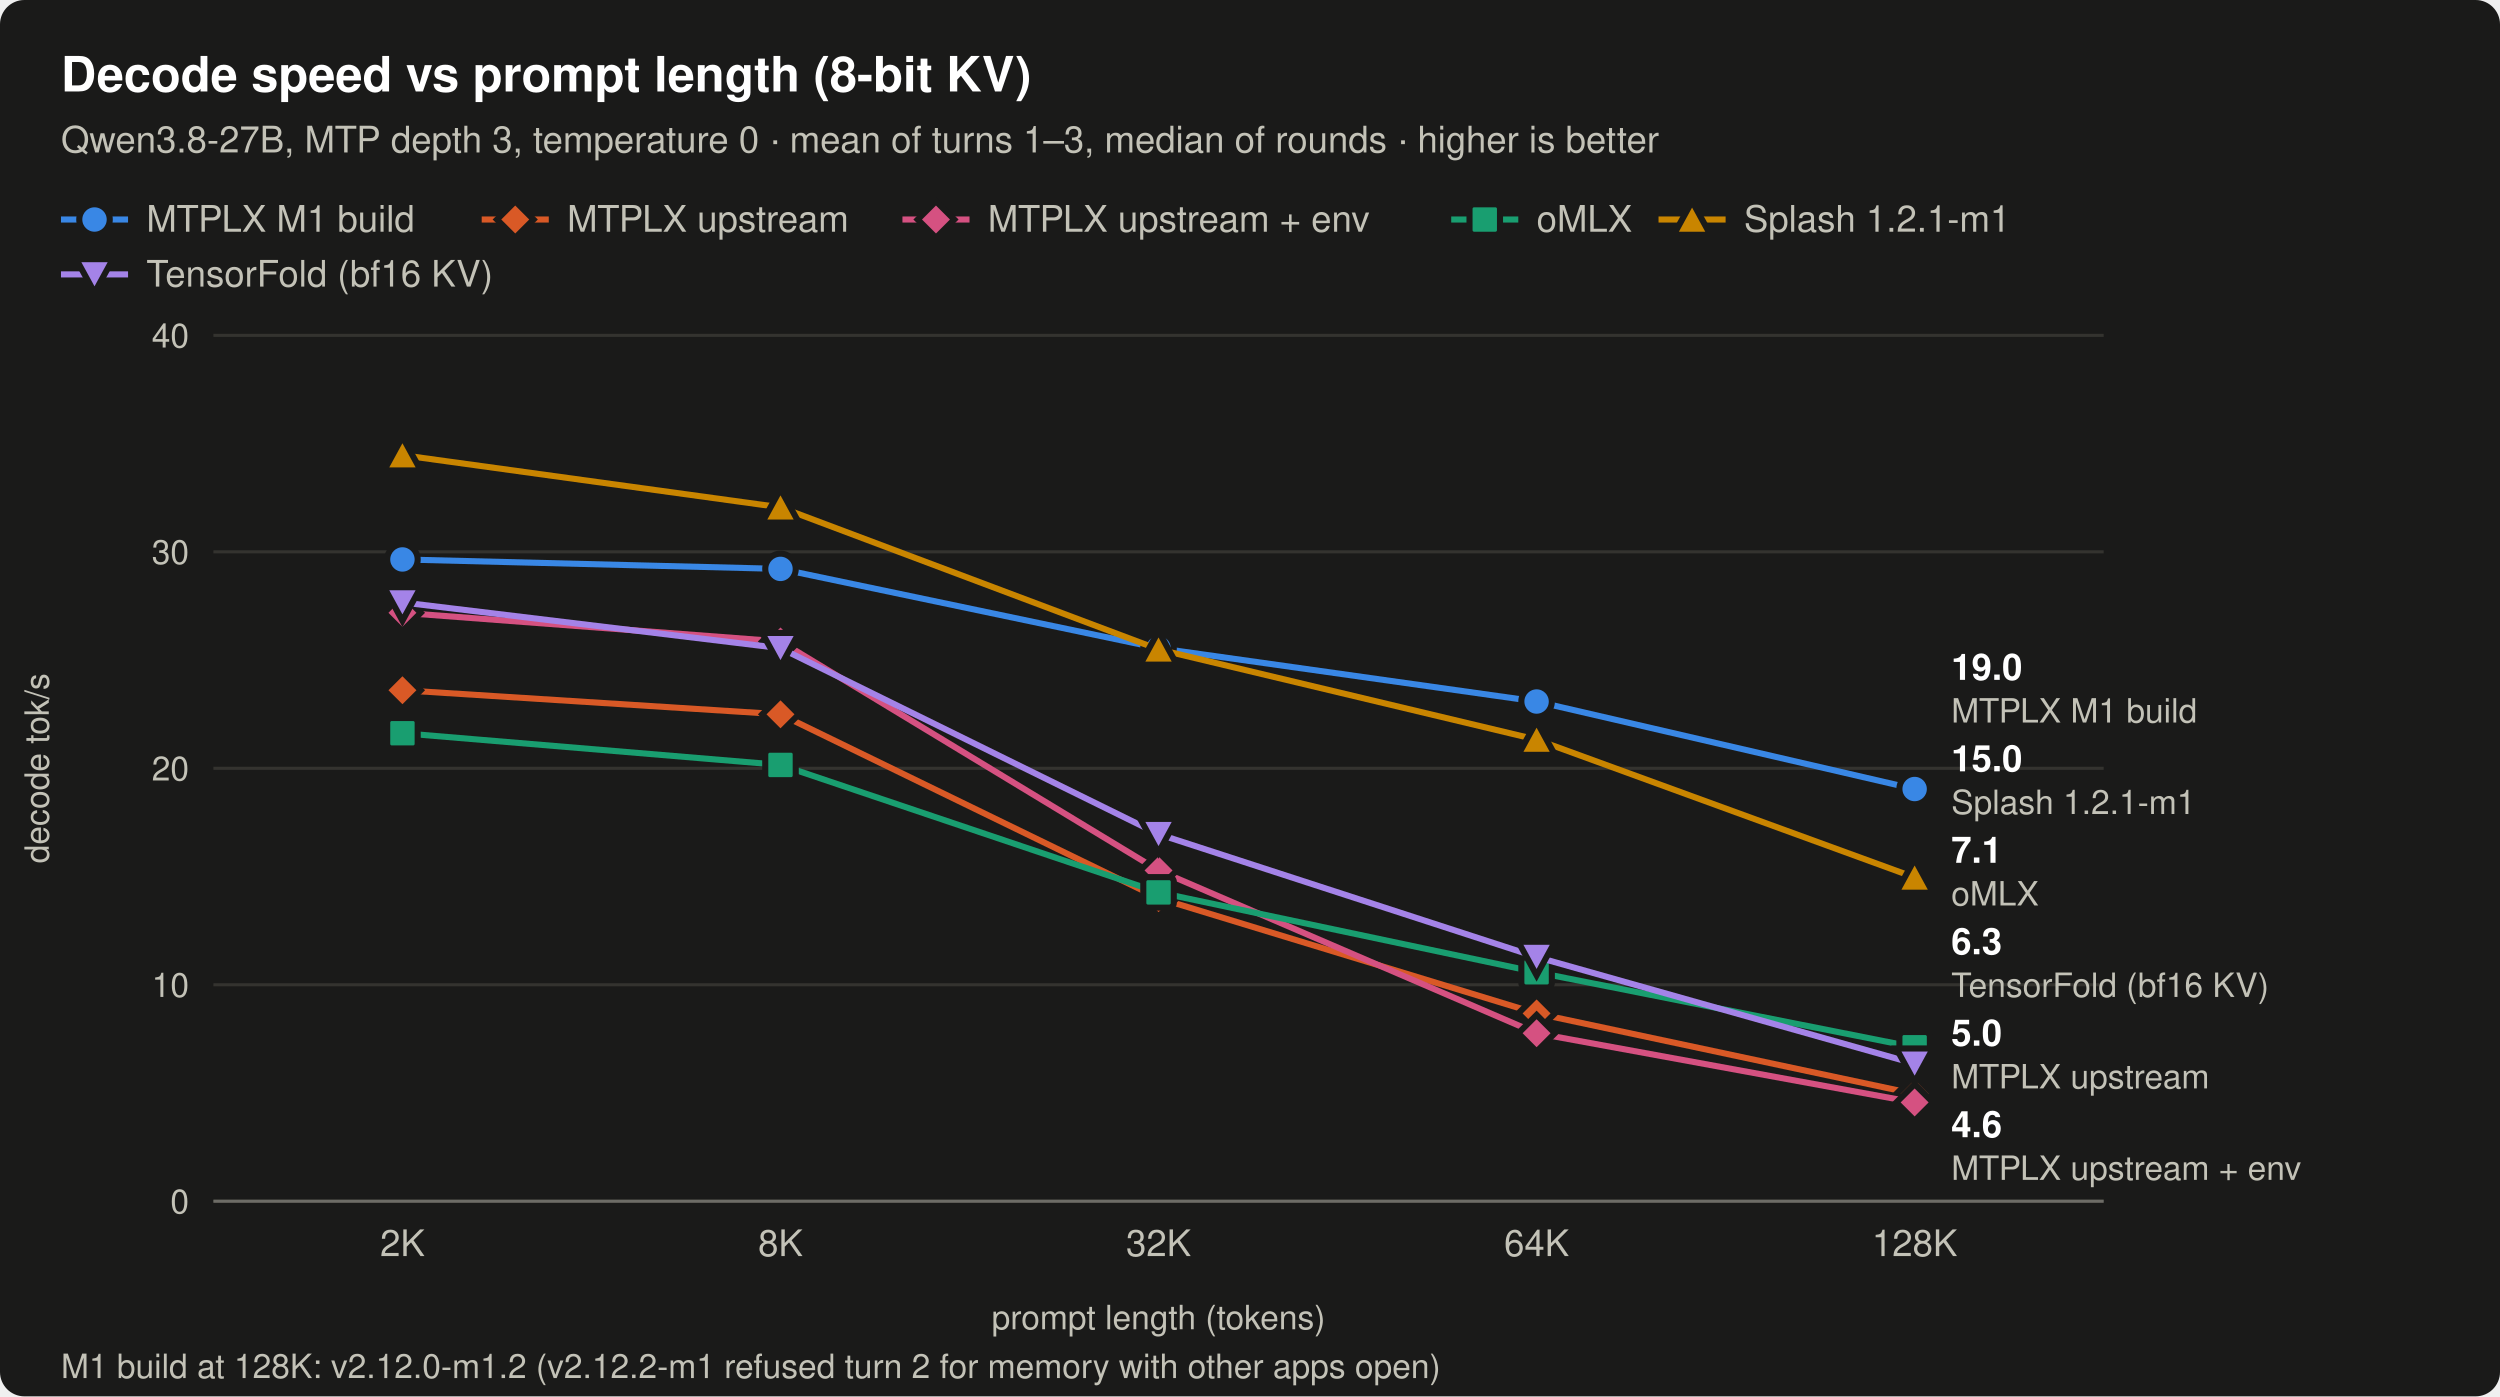
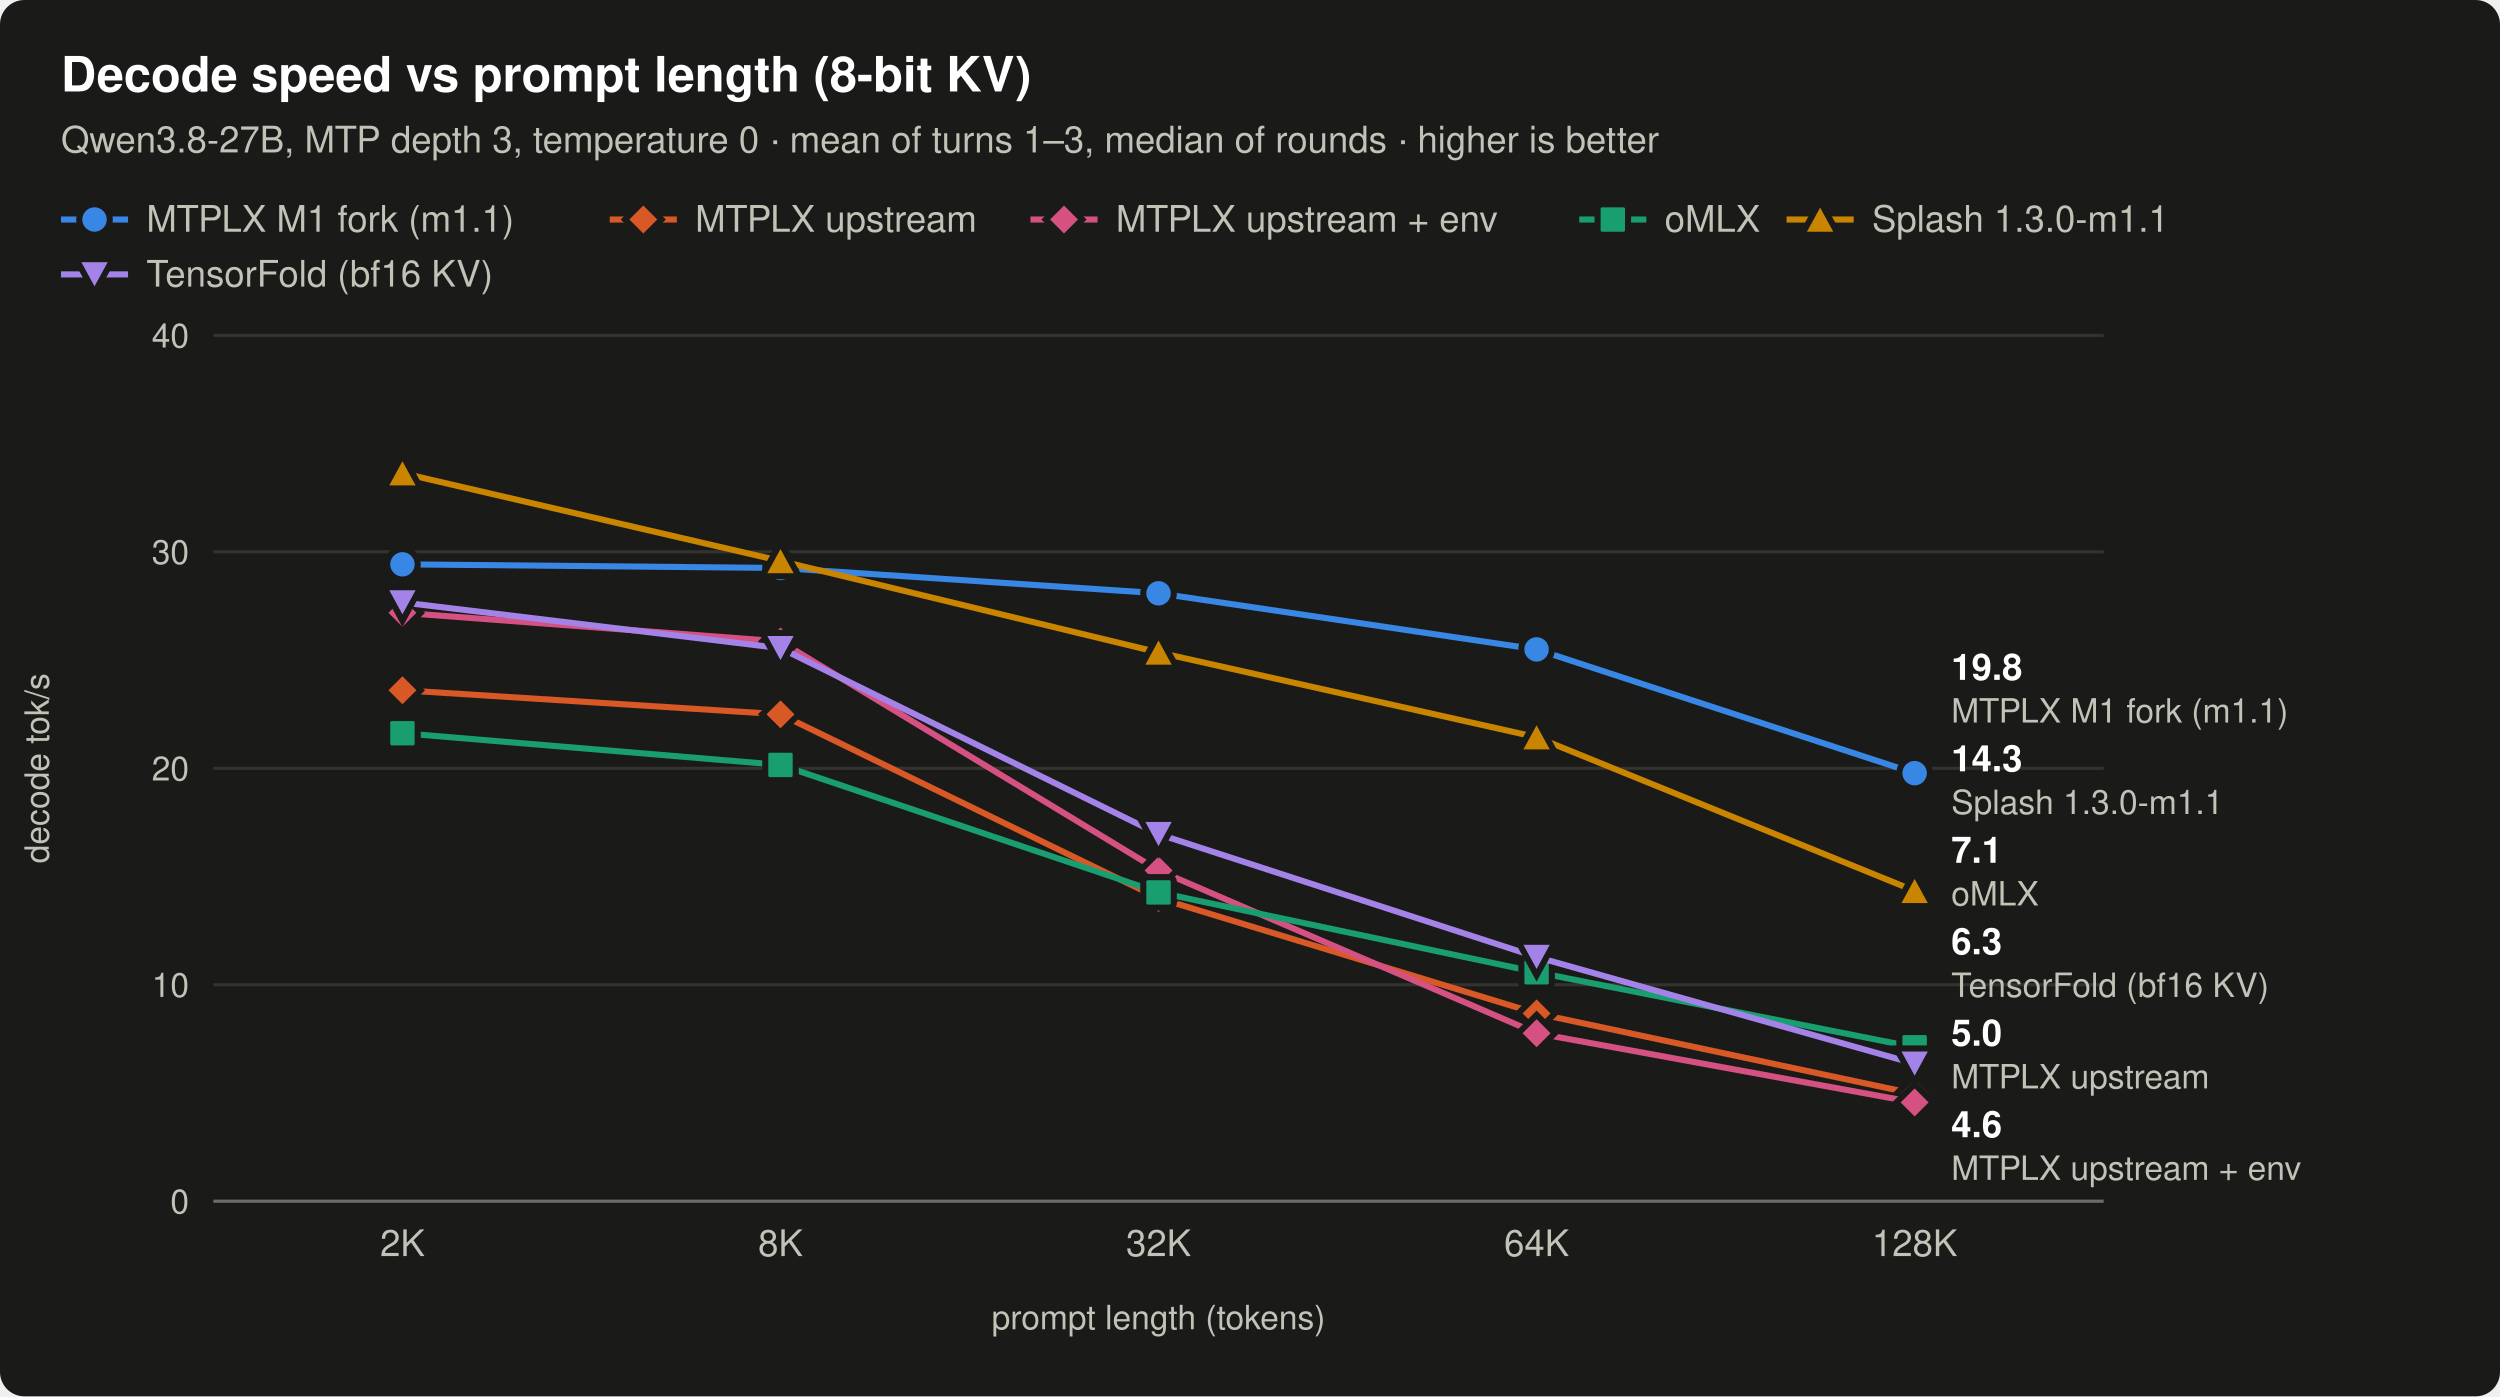
<svg xmlns="http://www.w3.org/2000/svg" viewBox="0 0 820 458" width="820" height="458" role="img" aria-label="Decode speed vs prompt length (8-bit KV)" font-family="-apple-system,BlinkMacSystemFont,Segoe UI,Helvetica,Arial,sans-serif">
  <rect width="820" height="458" rx="8" fill="#1a1a19" />
  <text x="20" y="30" fill="#ffffff" font-size="16" font-weight="600">Decode speed vs prompt length (8-bit KV)</text>
  <text x="20" y="50" fill="#c3c2b7" font-size="12">Qwen3.8-27B, MTP depth 3, temperature 0 · mean of turns 1–3, median of rounds · higher is better</text>
  <line x1="20" x2="42" y1="72" y2="72" stroke="#3987e5" stroke-width="2" />
  <circle cx="31" cy="72" r="5" fill="#3987e5" stroke="#1a1a19" stroke-width="2" />
-   <text x="48" y="76" fill="#c3c2b7" font-size="12">MTPLX M1 build</text>
-   <line x1="158" x2="180" y1="72" y2="72" stroke="#d95926" stroke-width="2" />
-   <path d="M169 66L175 72L169 78L163 72Z" fill="#d95926" stroke="#1a1a19" stroke-width="2" />
-   <text x="186" y="76" fill="#c3c2b7" font-size="12">MTPLX upstream</text>
-   <line x1="296" x2="318" y1="72" y2="72" stroke="#d55181" stroke-width="2" />
-   <path d="M307 66L313 72L307 78L301 72Z" fill="#d55181" stroke="#1a1a19" stroke-width="2" />
-   <text x="324" y="76" fill="#c3c2b7" font-size="12">MTPLX upstream + env</text>
-   <line x1="476" x2="498" y1="72" y2="72" stroke="#199e70" stroke-width="2" />
-   <rect x="482" y="67" width="10" height="10" rx="1.5" fill="#199e70" stroke="#1a1a19" stroke-width="2" />
-   <text x="504" y="76" fill="#c3c2b7" font-size="12">oMLX</text>
-   <line x1="544" x2="566" y1="72" y2="72" stroke="#c98500" stroke-width="2" />
-   <path d="M555 66L561 77L549 77Z" fill="#c98500" stroke="#1a1a19" stroke-width="2" />
-   <text x="572" y="76" fill="#c3c2b7" font-size="12">Splash 1.2.1-m1</text>
+   <text x="48" y="76" fill="#c3c2b7" font-size="12">MTPLX M1 fork (m1.1)</text>
+   <line x1="200" x2="222" y1="72" y2="72" stroke="#d95926" stroke-width="2" />
+   <path d="M211 66L217 72L211 78L205 72Z" fill="#d95926" stroke="#1a1a19" stroke-width="2" />
+   <text x="228" y="76" fill="#c3c2b7" font-size="12">MTPLX upstream</text>
+   <line x1="338" x2="360" y1="72" y2="72" stroke="#d55181" stroke-width="2" />
+   <path d="M349 66L355 72L349 78L343 72Z" fill="#d55181" stroke="#1a1a19" stroke-width="2" />
+   <text x="366" y="76" fill="#c3c2b7" font-size="12">MTPLX upstream + env</text>
+   <line x1="518" x2="540" y1="72" y2="72" stroke="#199e70" stroke-width="2" />
+   <rect x="524" y="67" width="10" height="10" rx="1.5" fill="#199e70" stroke="#1a1a19" stroke-width="2" />
+   <text x="546" y="76" fill="#c3c2b7" font-size="12">oMLX</text>
+   <line x1="586" x2="608" y1="72" y2="72" stroke="#c98500" stroke-width="2" />
+   <path d="M597 66L603 77L591 77Z" fill="#c98500" stroke="#1a1a19" stroke-width="2" />
+   <text x="614" y="76" fill="#c3c2b7" font-size="12">Splash 1.3.0-m1.1</text>
  <line x1="20" x2="42" y1="90" y2="90" stroke="#a483e8" stroke-width="2" />
  <path d="M31 96L37 85L25 85Z" fill="#a483e8" stroke="#1a1a19" stroke-width="2" />
  <text x="48" y="94" fill="#c3c2b7" font-size="12">TensorFold (bf16 KV)</text>
  <line x1="70" x2="690" y1="394.0" y2="394.0" stroke="#34332f" />
  <text x="62" y="398.0" fill="#c3c2b7" font-size="11" text-anchor="end">0</text>
  <line x1="70" x2="690" y1="323.0" y2="323.0" stroke="#34332f" />
  <text x="62" y="327.0" fill="#c3c2b7" font-size="11" text-anchor="end">10</text>
  <line x1="70" x2="690" y1="252.0" y2="252.0" stroke="#34332f" />
  <text x="62" y="256.0" fill="#c3c2b7" font-size="11" text-anchor="end">20</text>
  <line x1="70" x2="690" y1="181.0" y2="181.0" stroke="#34332f" />
  <text x="62" y="185.0" fill="#c3c2b7" font-size="11" text-anchor="end">30</text>
  <line x1="70" x2="690" y1="110.0" y2="110.0" stroke="#34332f" />
  <text x="62" y="114.0" fill="#c3c2b7" font-size="11" text-anchor="end">40</text>
  <line x1="70" x2="690" y1="394" y2="394" stroke="#6d6c66" />
  <text x="132.0" y="412" fill="#c3c2b7" font-size="12" text-anchor="middle">2K</text>
  <text x="256.0" y="412" fill="#c3c2b7" font-size="12" text-anchor="middle">8K</text>
  <text x="380.0" y="412" fill="#c3c2b7" font-size="12" text-anchor="middle">32K</text>
  <text x="504.0" y="412" fill="#c3c2b7" font-size="12" text-anchor="middle">64K</text>
  <text x="628.0" y="412" fill="#c3c2b7" font-size="12" text-anchor="middle">128K</text>
  <text x="380.0" y="436" fill="#c3c2b7" font-size="11" text-anchor="middle">prompt length (tokens)</text>
  <text x="16" y="252.0" fill="#c3c2b7" font-size="11" text-anchor="middle" transform="rotate(-90 16 252.0)">decode tok/s</text>
-   <polyline points="132.0,183.5 256.0,186.6 380.0,212.6 504.0,230.1 628.0,258.8" fill="none" stroke="#3987e5" stroke-width="2" stroke-linejoin="round" />
-   <circle cx="132.0" cy="183.5" r="5" fill="#3987e5" stroke="#1a1a19" stroke-width="2" />
-   <circle cx="256.0" cy="186.6" r="5" fill="#3987e5" stroke="#1a1a19" stroke-width="2" />
-   <circle cx="380.0" cy="212.6" r="5" fill="#3987e5" stroke="#1a1a19" stroke-width="2" />
-   <circle cx="504.0" cy="230.1" r="5" fill="#3987e5" stroke="#1a1a19" stroke-width="2" />
-   <circle cx="628.0" cy="258.8" r="5" fill="#3987e5" stroke="#1a1a19" stroke-width="2" />
+   <polyline points="132.0,185.1 256.0,186.3 380.0,194.6 504.0,213.0 628.0,253.6" fill="none" stroke="#3987e5" stroke-width="2" stroke-linejoin="round" />
+   <circle cx="132.0" cy="185.1" r="5" fill="#3987e5" stroke="#1a1a19" stroke-width="2" />
+   <circle cx="256.0" cy="186.3" r="5" fill="#3987e5" stroke="#1a1a19" stroke-width="2" />
+   <circle cx="380.0" cy="194.6" r="5" fill="#3987e5" stroke="#1a1a19" stroke-width="2" />
+   <circle cx="504.0" cy="213.0" r="5" fill="#3987e5" stroke="#1a1a19" stroke-width="2" />
+   <circle cx="628.0" cy="253.6" r="5" fill="#3987e5" stroke="#1a1a19" stroke-width="2" />
  <polyline points="132.0,226.4 256.0,234.3 380.0,294.6 504.0,332.4 628.0,358.8" fill="none" stroke="#d95926" stroke-width="2" stroke-linejoin="round" />
  <path d="M132.0 220.4L138.0 226.4L132.0 232.4L126.0 226.4Z" fill="#d95926" stroke="#1a1a19" stroke-width="2" />
  <path d="M256.0 228.3L262.0 234.3L256.0 240.3L250.0 234.3Z" fill="#d95926" stroke="#1a1a19" stroke-width="2" />
  <path d="M380.0 288.6L386.0 294.6L380.0 300.6L374.0 294.6Z" fill="#d95926" stroke="#1a1a19" stroke-width="2" />
  <path d="M504.0 326.4L510.0 332.4L504.0 338.4L498.0 332.4Z" fill="#d95926" stroke="#1a1a19" stroke-width="2" />
  <path d="M628.0 352.8L634.0 358.8L628.0 364.8L622.0 358.8Z" fill="#d95926" stroke="#1a1a19" stroke-width="2" />
  <polyline points="132.0,201.0 256.0,210.4 380.0,285.5 504.0,338.9 628.0,361.6" fill="none" stroke="#d55181" stroke-width="2" stroke-linejoin="round" />
  <path d="M132.0 195.0L138.0 201.0L132.0 207.0L126.0 201.0Z" fill="#d55181" stroke="#1a1a19" stroke-width="2" />
  <path d="M256.0 204.4L262.0 210.4L256.0 216.4L250.0 210.4Z" fill="#d55181" stroke="#1a1a19" stroke-width="2" />
  <path d="M380.0 279.5L386.0 285.5L380.0 291.5L374.0 285.5Z" fill="#d55181" stroke="#1a1a19" stroke-width="2" />
  <path d="M504.0 332.9L510.0 338.9L504.0 344.9L498.0 338.9Z" fill="#d55181" stroke="#1a1a19" stroke-width="2" />
  <path d="M628.0 355.6L634.0 361.6L628.0 367.6L622.0 361.6Z" fill="#d55181" stroke="#1a1a19" stroke-width="2" />
  <polyline points="132.0,240.5 256.0,250.9 380.0,292.7 504.0,318.9 628.0,343.5" fill="none" stroke="#199e70" stroke-width="2" stroke-linejoin="round" />
  <rect x="127.0" y="235.5" width="10" height="10" rx="1.5" fill="#199e70" stroke="#1a1a19" stroke-width="2" />
  <rect x="251.0" y="245.9" width="10" height="10" rx="1.5" fill="#199e70" stroke="#1a1a19" stroke-width="2" />
  <rect x="375.0" y="287.7" width="10" height="10" rx="1.5" fill="#199e70" stroke="#1a1a19" stroke-width="2" />
  <rect x="499.0" y="313.9" width="10" height="10" rx="1.5" fill="#199e70" stroke="#1a1a19" stroke-width="2" />
  <rect x="623.0" y="338.5" width="10" height="10" rx="1.5" fill="#199e70" stroke="#1a1a19" stroke-width="2" />
-   <polyline points="132.0,149.3 256.0,166.4 380.0,213.0 504.0,242.6 628.0,287.8" fill="none" stroke="#c98500" stroke-width="2" stroke-linejoin="round" />
-   <path d="M132.0 143.3L138.0 154.3L126.0 154.3Z" fill="#c98500" stroke="#1a1a19" stroke-width="2" />
-   <path d="M256.0 160.4L262.0 171.4L250.0 171.4Z" fill="#c98500" stroke="#1a1a19" stroke-width="2" />
-   <path d="M380.0 207.0L386.0 218.0L374.0 218.0Z" fill="#c98500" stroke="#1a1a19" stroke-width="2" />
-   <path d="M504.0 236.6L510.0 247.6L498.0 247.6Z" fill="#c98500" stroke="#1a1a19" stroke-width="2" />
-   <path d="M628.0 281.8L634.0 292.8L622.0 292.8Z" fill="#c98500" stroke="#1a1a19" stroke-width="2" />
+   <polyline points="132.0,155.2 256.0,184.0 380.0,214.0 504.0,241.8 628.0,292.2" fill="none" stroke="#c98500" stroke-width="2" stroke-linejoin="round" />
+   <path d="M132.0 149.2L138.0 160.2L126.0 160.2Z" fill="#c98500" stroke="#1a1a19" stroke-width="2" />
+   <path d="M256.0 178.0L262.0 189.0L250.0 189.0Z" fill="#c98500" stroke="#1a1a19" stroke-width="2" />
+   <path d="M380.0 208.0L386.0 219.0L374.0 219.0Z" fill="#c98500" stroke="#1a1a19" stroke-width="2" />
+   <path d="M504.0 235.8L510.0 246.8L498.0 246.8Z" fill="#c98500" stroke="#1a1a19" stroke-width="2" />
+   <path d="M628.0 286.2L634.0 297.2L622.0 297.2Z" fill="#c98500" stroke="#1a1a19" stroke-width="2" />
  <polyline points="132.0,197.6 256.0,212.6 380.0,273.6 504.0,313.9 628.0,348.9" fill="none" stroke="#a483e8" stroke-width="2" stroke-linejoin="round" />
  <path d="M132.0 203.6L138.0 192.6L126.0 192.6Z" fill="#a483e8" stroke="#1a1a19" stroke-width="2" />
  <path d="M256.0 218.6L262.0 207.6L250.0 207.6Z" fill="#a483e8" stroke="#1a1a19" stroke-width="2" />
  <path d="M380.0 279.6L386.0 268.6L374.0 268.6Z" fill="#a483e8" stroke="#1a1a19" stroke-width="2" />
  <path d="M504.0 319.9L510.0 308.9L498.0 308.9Z" fill="#a483e8" stroke="#1a1a19" stroke-width="2" />
  <path d="M628.0 354.9L634.0 343.9L622.0 343.9Z" fill="#a483e8" stroke="#1a1a19" stroke-width="2" />
-   <text x="640.0" y="223.0" fill="#ffffff" font-size="12" font-weight="600">19.0</text>
-   <text x="640.0" y="237.0" fill="#c3c2b7" font-size="11">MTPLX M1 build</text>
-   <text x="640.0" y="253.0" fill="#ffffff" font-size="12" font-weight="600">15.0</text>
-   <text x="640.0" y="267.0" fill="#c3c2b7" font-size="11">Splash 1.2.1-m1</text>
+   <text x="640.0" y="223.0" fill="#ffffff" font-size="12" font-weight="600">19.8</text>
+   <text x="640.0" y="237.0" fill="#c3c2b7" font-size="11">MTPLX M1 fork (m1.1)</text>
+   <text x="640.0" y="253.0" fill="#ffffff" font-size="12" font-weight="600">14.3</text>
+   <text x="640.0" y="267.0" fill="#c3c2b7" font-size="11">Splash 1.3.0-m1.1</text>
  <text x="640.0" y="283.0" fill="#ffffff" font-size="12" font-weight="600">7.1</text>
  <text x="640.0" y="297.0" fill="#c3c2b7" font-size="11">oMLX</text>
  <text x="640.0" y="313.0" fill="#ffffff" font-size="12" font-weight="600">6.3</text>
  <text x="640.0" y="327.0" fill="#c3c2b7" font-size="11">TensorFold (bf16 KV)</text>
  <text x="640.0" y="343.0" fill="#ffffff" font-size="12" font-weight="600">5.0</text>
  <text x="640.0" y="357.0" fill="#c3c2b7" font-size="11">MTPLX upstream</text>
  <text x="640.0" y="373.0" fill="#ffffff" font-size="12" font-weight="600">4.6</text>
  <text x="640.0" y="387.0" fill="#c3c2b7" font-size="11">MTPLX upstream + env</text>
-   <text x="20" y="452" fill="#c3c2b7" font-size="11">M1 build at 128K: v2.12.0-m1.2 (v2.12.2-m1 refused turn 2 for memory with other apps open)</text>
</svg>
